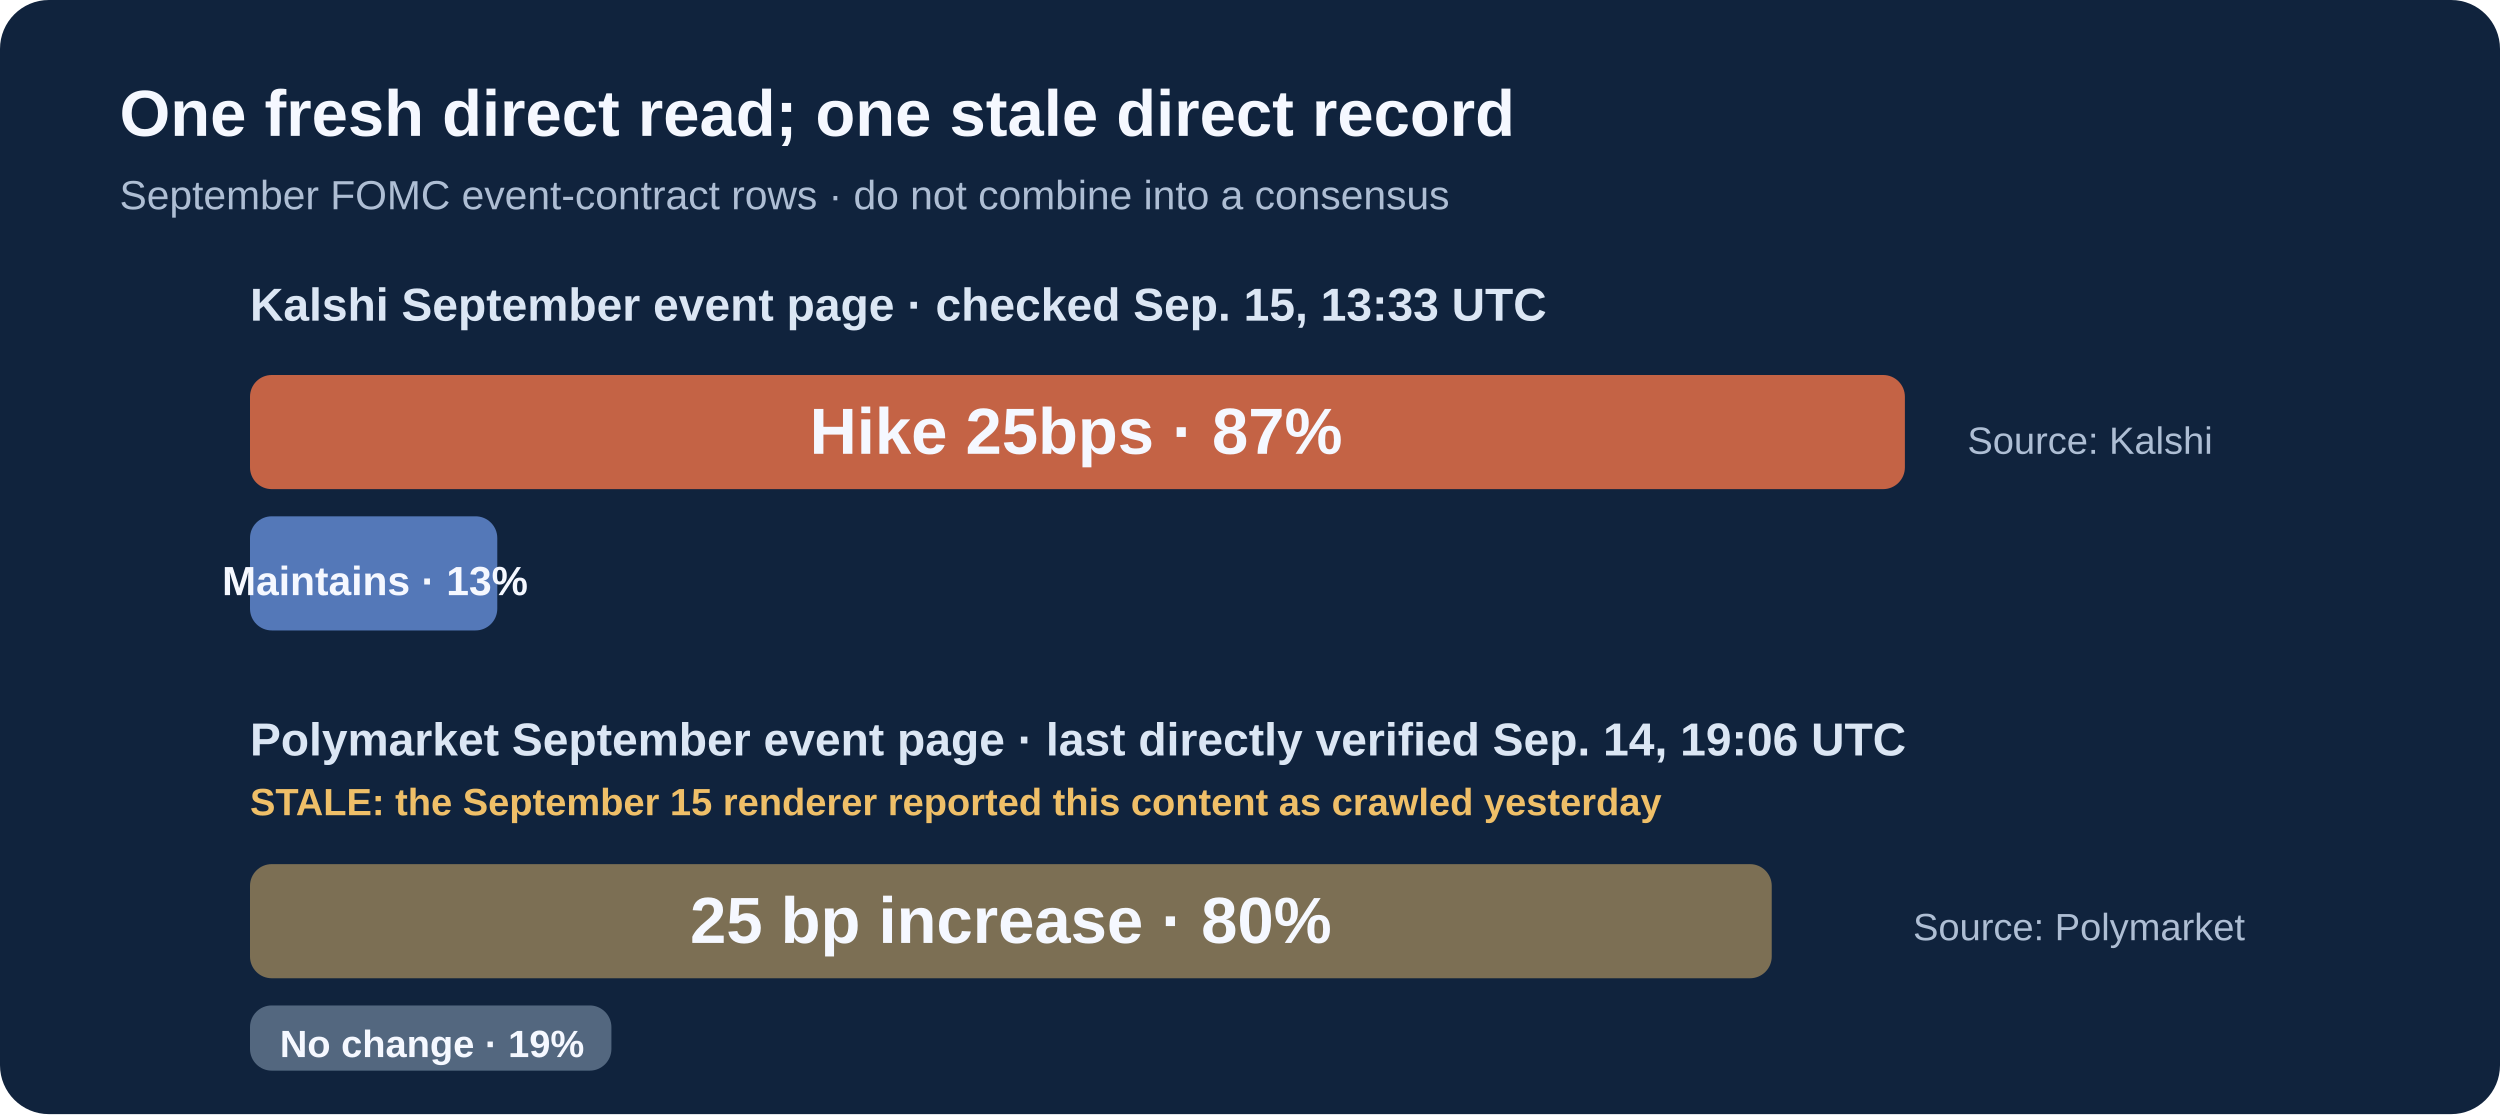
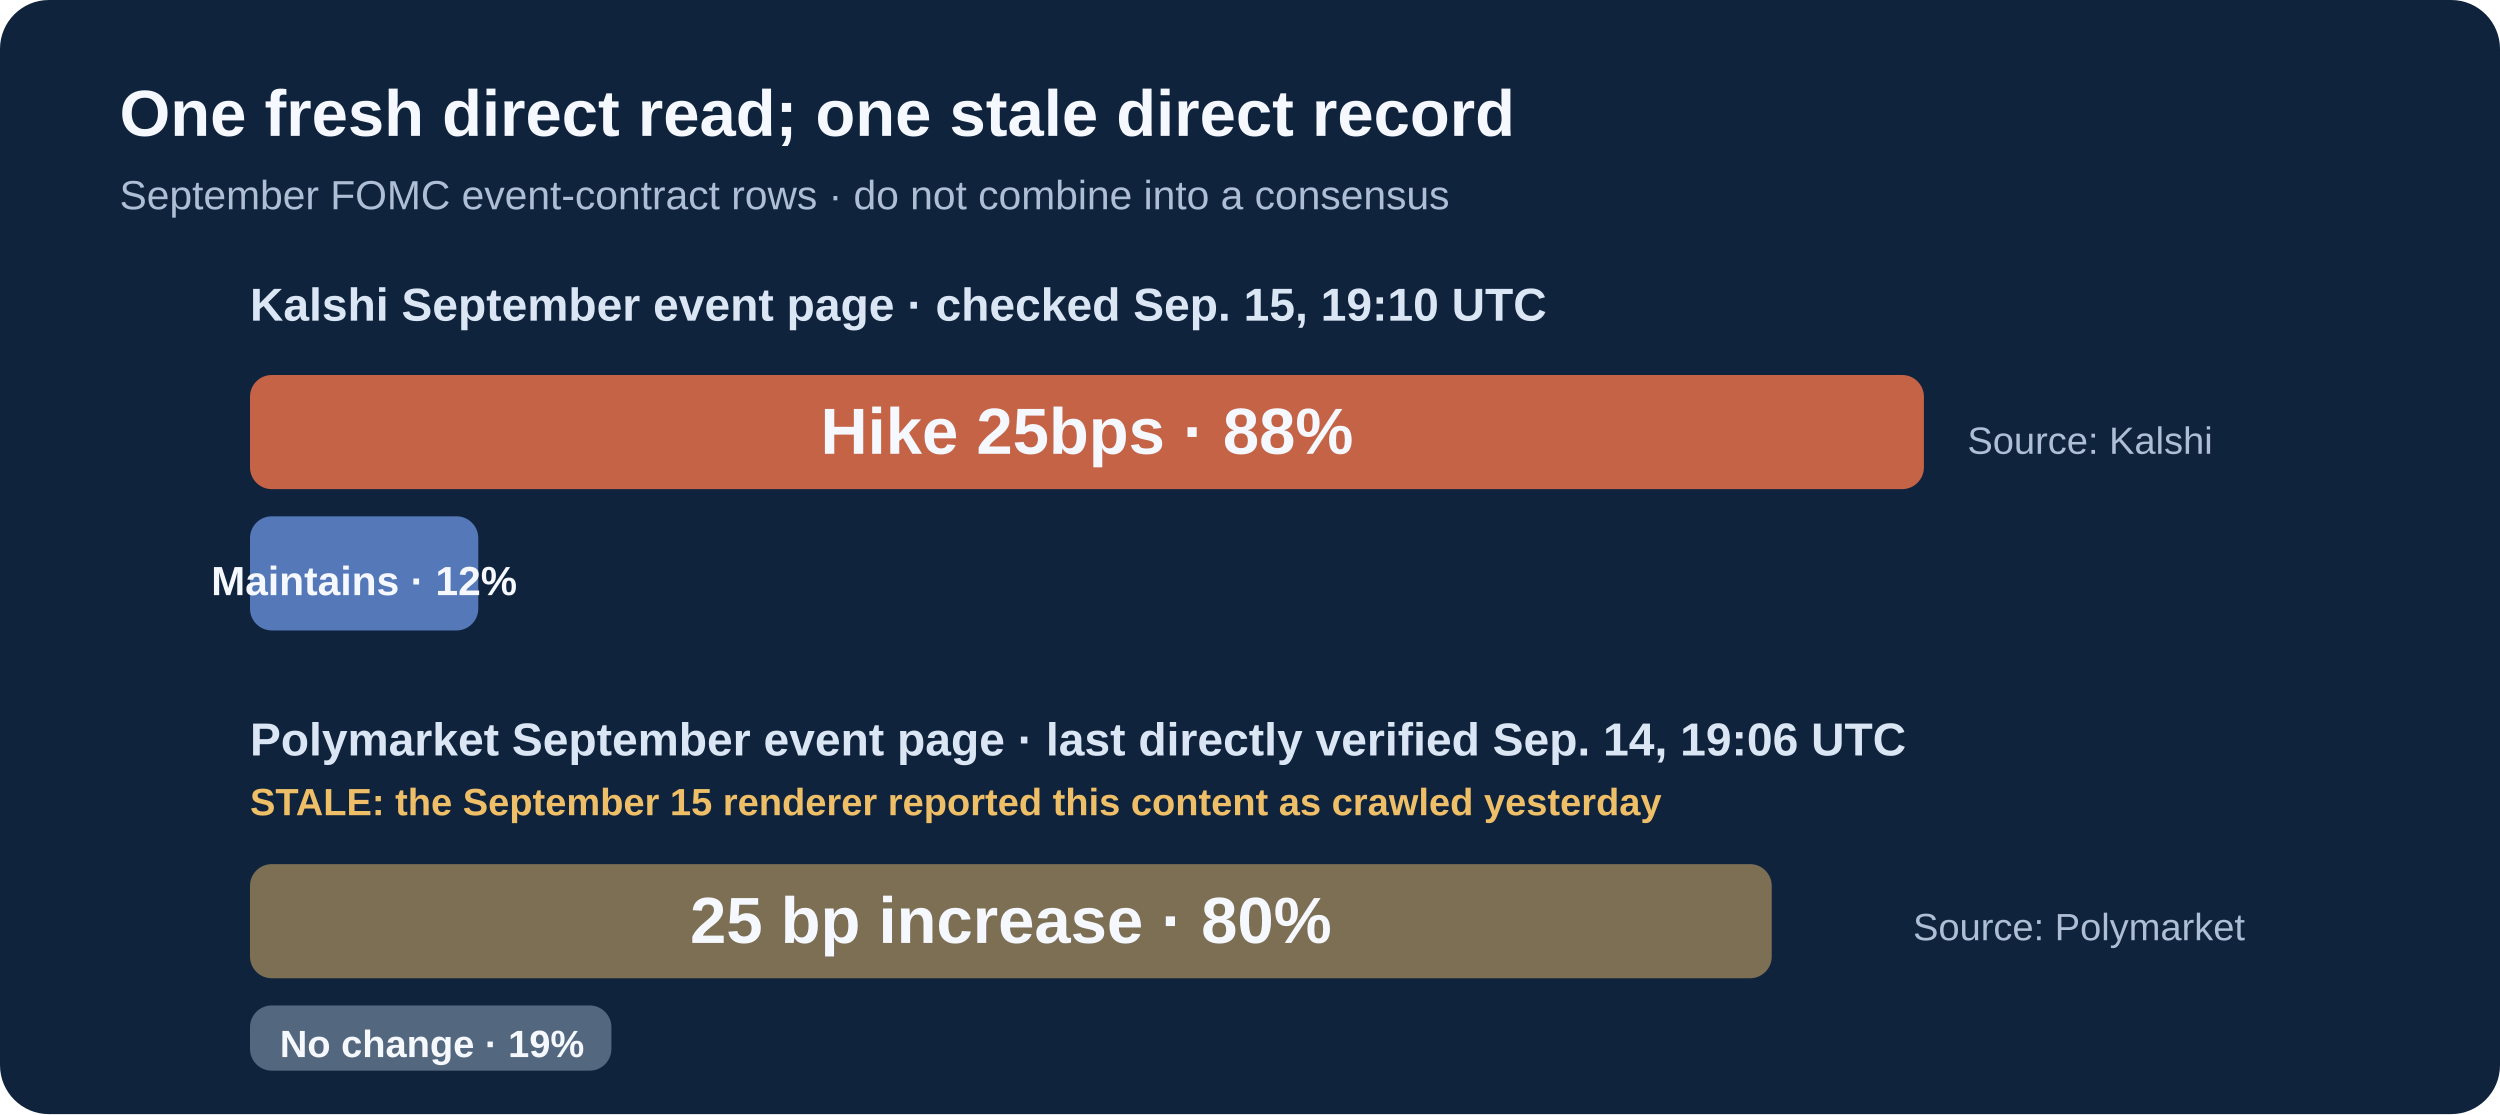
<svg xmlns="http://www.w3.org/2000/svg" width="920" height="410" viewBox="0 0 920 410" role="img" aria-labelledby="title desc">
  <rect width="920" height="410" fill="#10233d" rx="18" />
  <text x="44" y="50" fill="#f5f8ff" font-family="Arial, sans-serif" font-size="24" font-weight="700">One fresh direct read; one stale direct record</text>
  <text x="44" y="77" fill="#aebed4" font-family="Arial, sans-serif" font-size="15">September FOMC event-contract rows · do not combine into a consensus</text>
-   <text x="92" y="118" fill="#dbe6f4" font-family="Arial, sans-serif" font-size="17" font-weight="700">Kalshi September event page · checked Sep. 15, 13:33 UTC</text>
-   <rect x="92" y="138" width="609" height="42" fill="#c46345" rx="8" />
-   <text x="396" y="167" text-anchor="middle" fill="#f5f8ff" font-family="Arial, sans-serif" font-size="24" font-weight="700">Hike 25bps · 87%</text>
-   <rect x="92" y="190" width="91" height="42" fill="#5478b8" rx="8" />
-   <text x="138" y="219" text-anchor="middle" fill="#f5f8ff" font-family="Arial, sans-serif" font-size="15" font-weight="700">Maintains · 13%</text>
+   <text x="92" y="118" fill="#dbe6f4" font-family="Arial, sans-serif" font-size="17" font-weight="700">Kalshi September event page · checked Sep. 15, 19:10 UTC</text>
+   <rect x="92" y="138" width="616" height="42" fill="#c46345" rx="8" />
+   <text x="400" y="167" text-anchor="middle" fill="#f5f8ff" font-family="Arial, sans-serif" font-size="24" font-weight="700">Hike 25bps · 88%</text>
+   <rect x="92" y="190" width="84" height="42" fill="#5478b8" rx="8" />
+   <text x="134" y="219" text-anchor="middle" fill="#f5f8ff" font-family="Arial, sans-serif" font-size="15" font-weight="700">Maintains · 12%</text>
  <text x="724" y="167" fill="#aebed4" font-family="Arial, sans-serif" font-size="14">Source: Kalshi</text>
  <text x="92" y="278" fill="#dbe6f4" font-family="Arial, sans-serif" font-size="17" font-weight="700">Polymarket September event page · last directly verified Sep. 14, 19:06 UTC</text>
  <text x="92" y="300" fill="#efbf68" font-family="Arial, sans-serif" font-size="14" font-weight="700">STALE: the September 15 renderer reported this content as crawled yesterday</text>
  <rect x="92" y="318" width="560" height="42" fill="#7c6f54" rx="8" />
  <text x="372" y="347" text-anchor="middle" fill="#f5f8ff" font-family="Arial, sans-serif" font-size="24" font-weight="700">25 bp increase · 80%</text>
  <rect x="92" y="370" width="133" height="24" fill="#53677f" rx="8" />
  <text x="159" y="389" text-anchor="middle" fill="#f5f8ff" font-family="Arial, sans-serif" font-size="14" font-weight="700">No change · 19%</text>
  <text x="704" y="346" fill="#aebed4" font-family="Arial, sans-serif" font-size="14">Source: Polymarket</text>
</svg>
